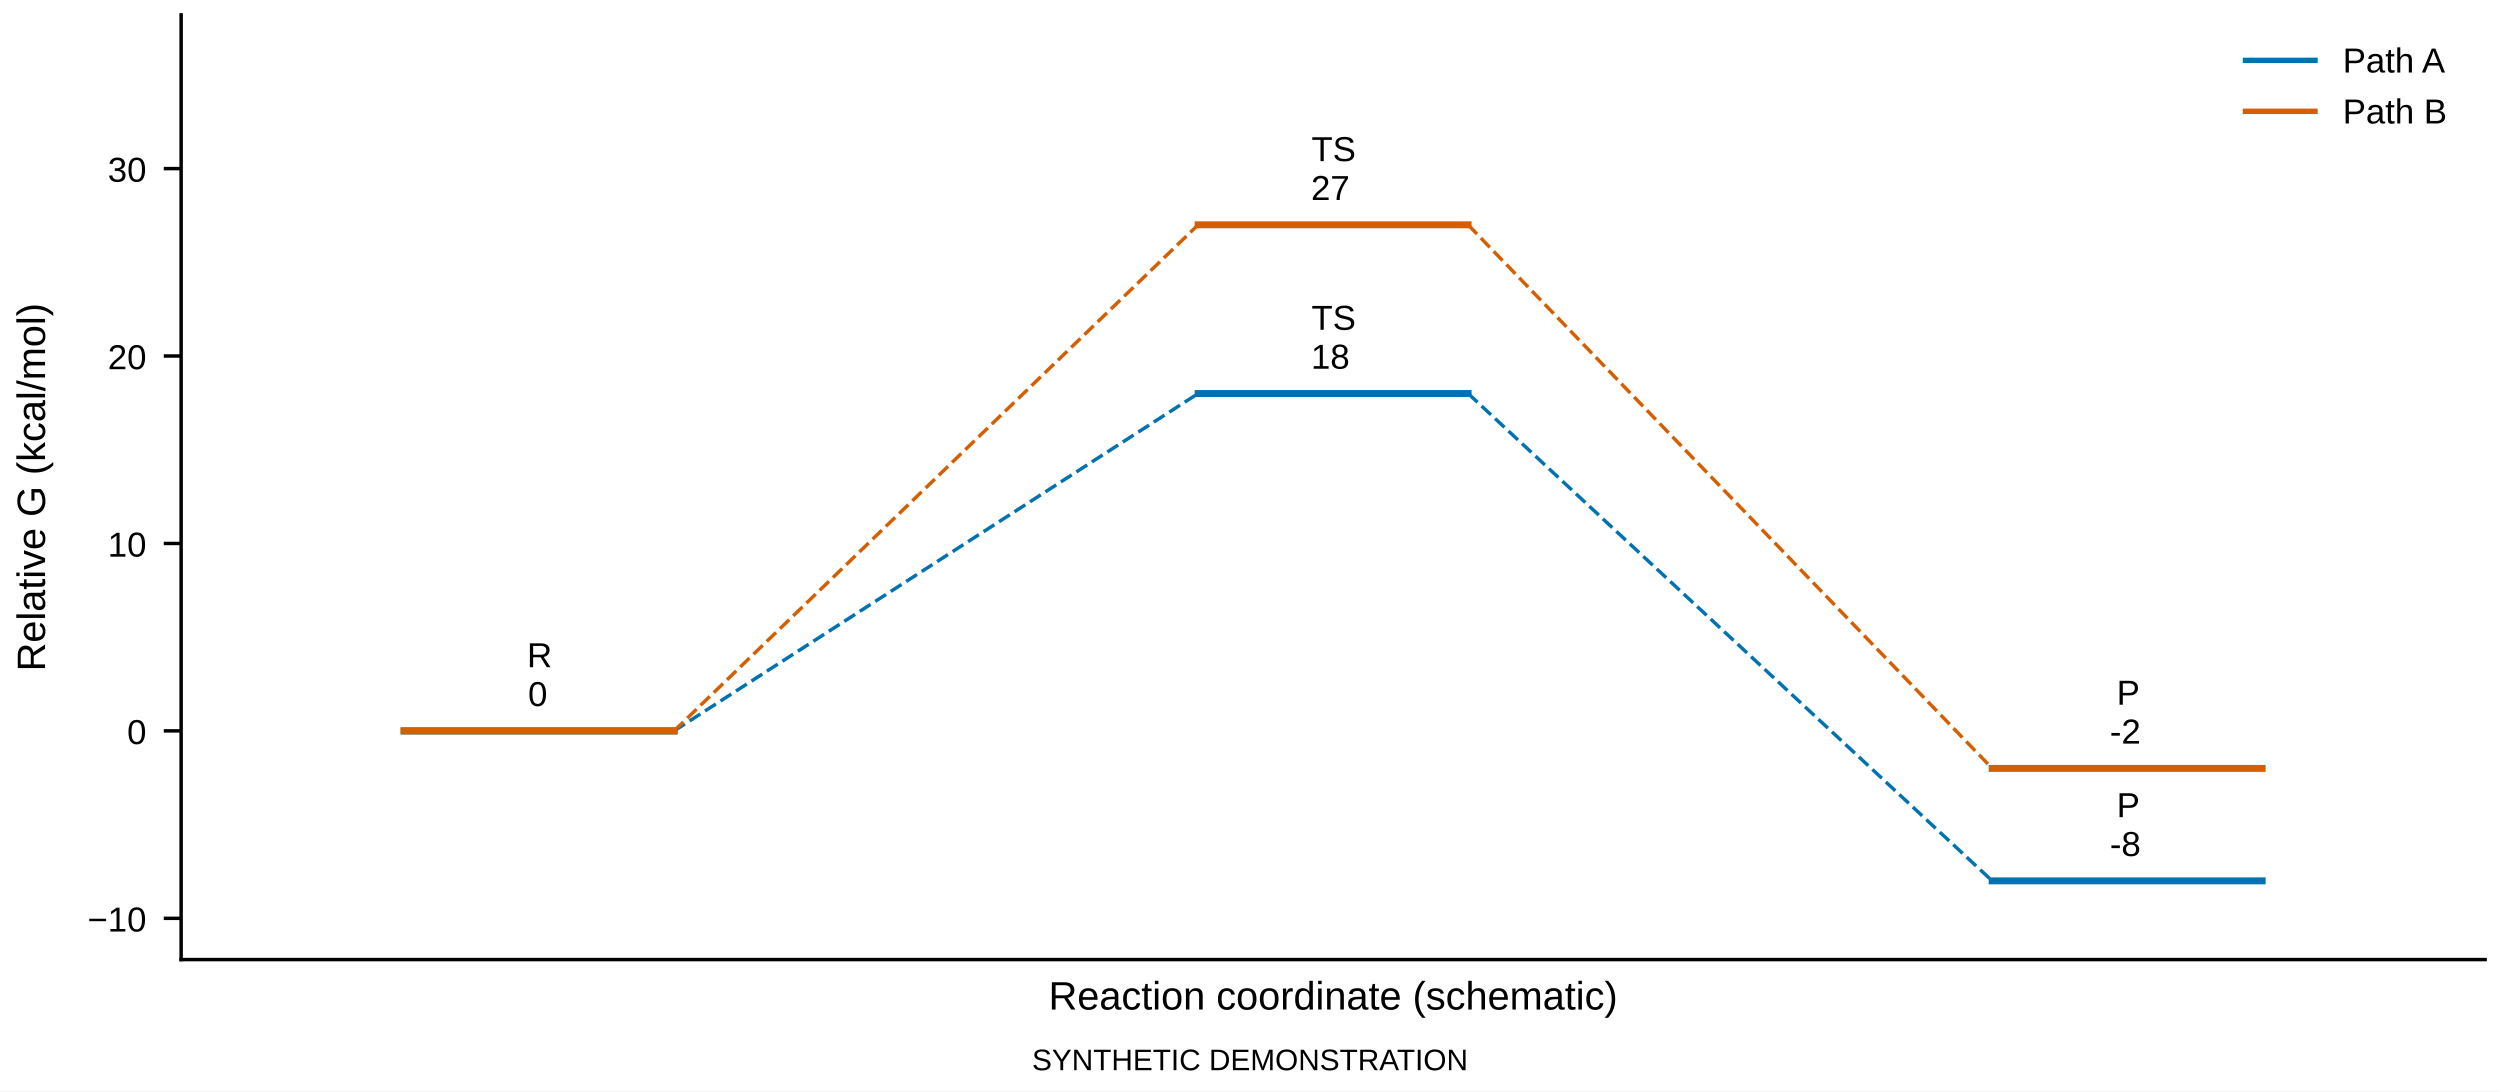
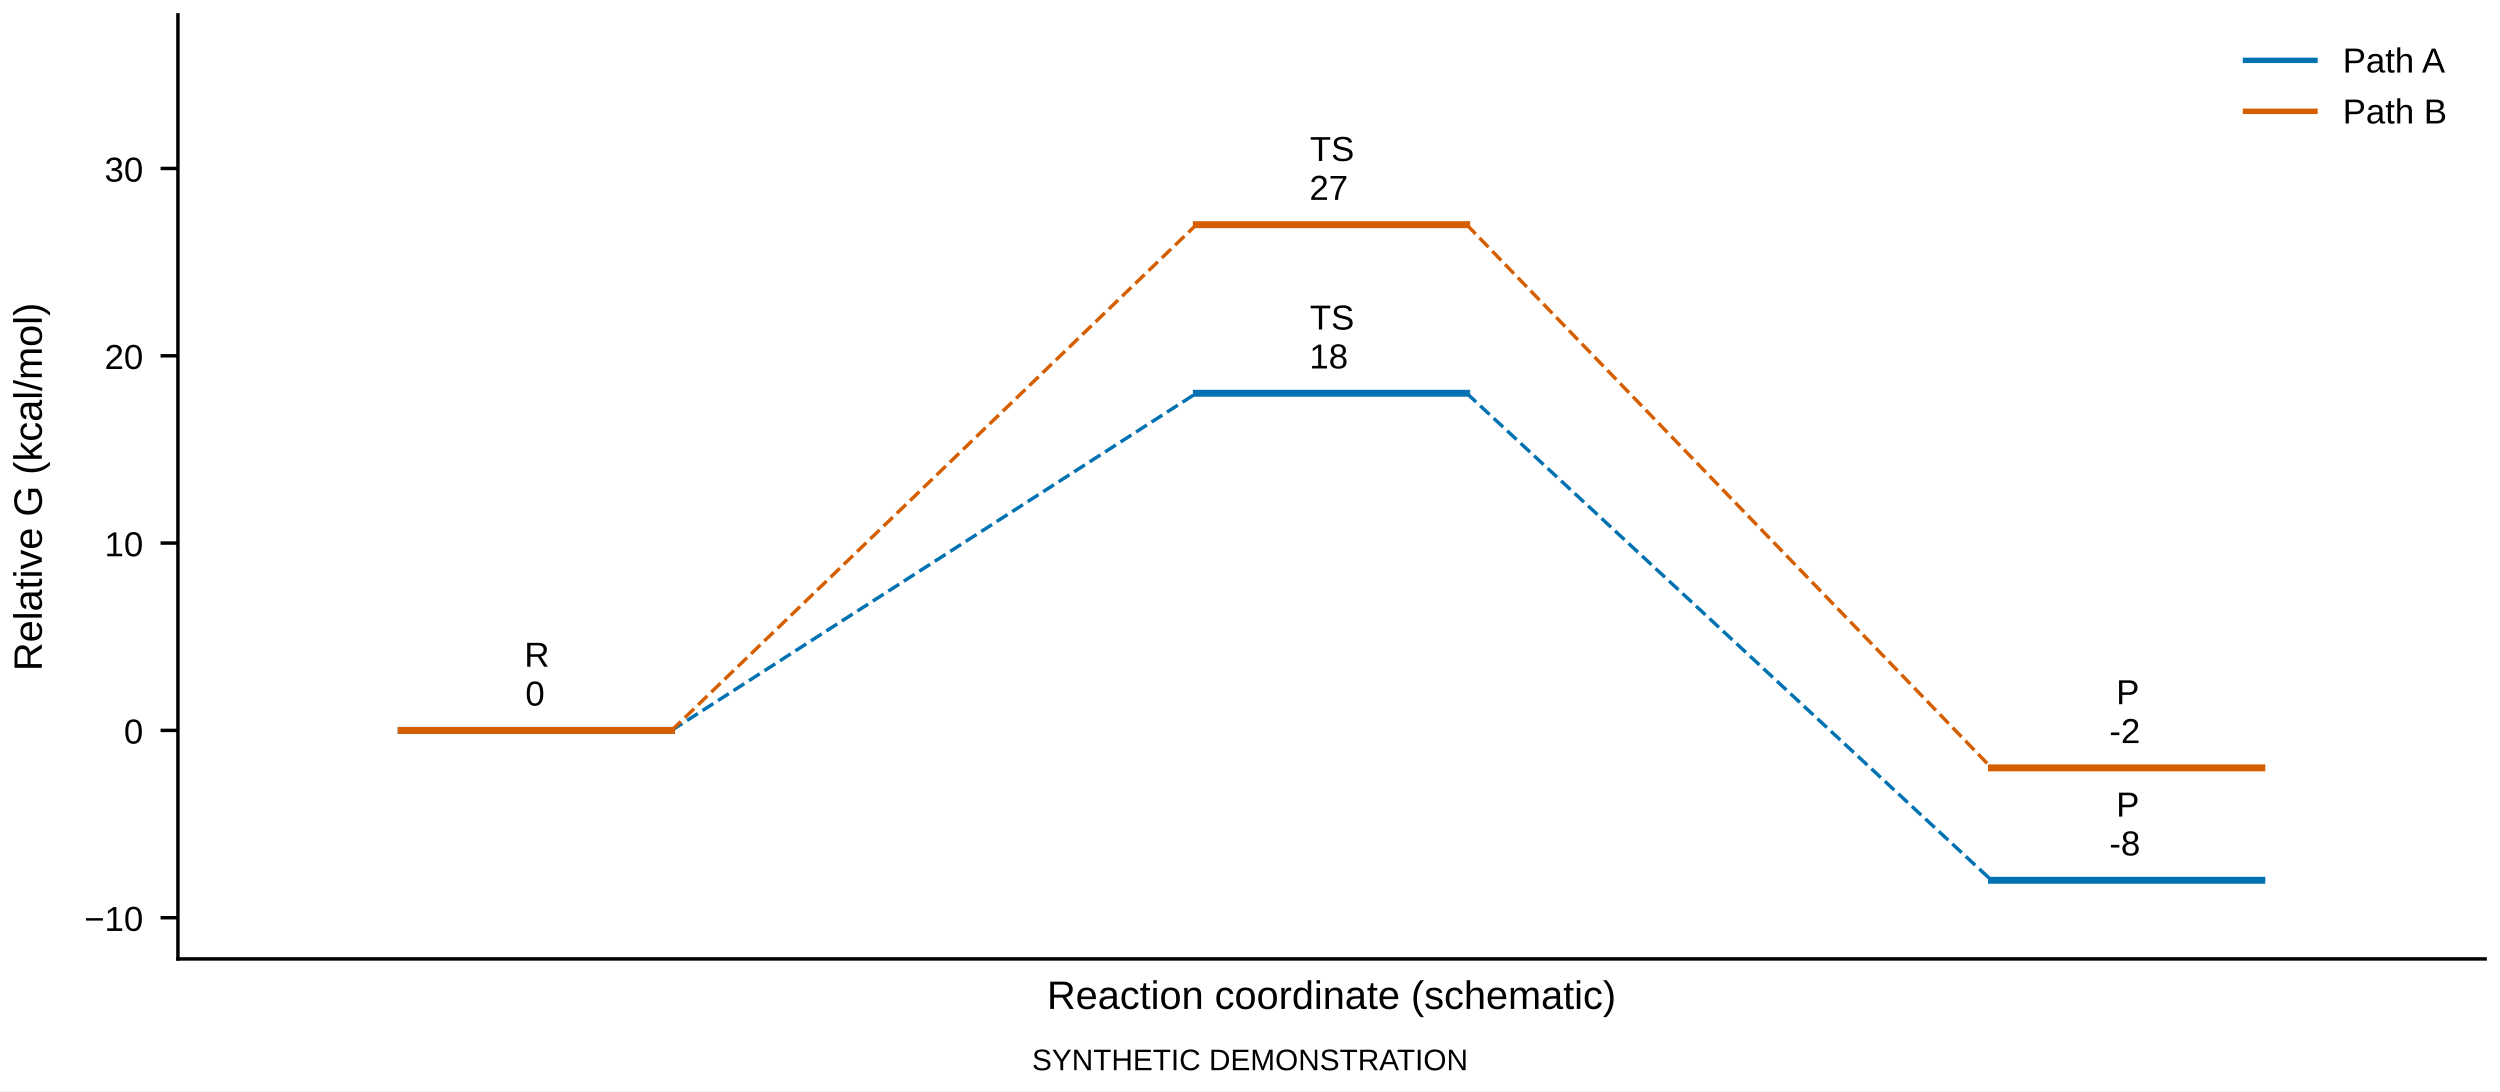
<svg xmlns="http://www.w3.org/2000/svg" xmlns:xlink="http://www.w3.org/1999/xlink" width="504pt" height="220pt" viewBox="0 0 504 220" version="1.1">
  <defs>
    <style type="text/css">*{stroke-linejoin: round; stroke-linecap: butt}</style>
  </defs>
  <g id="figure_1">
    <g id="patch_1">
      <path d="M 0 220  L 504 220  L 504 0  L 0 0  z " style="fill: #ffffff" />
    </g>
    <g id="axes_1">
      <g id="patch_2">
-         <path d="M 36.516 193.45  L 501 193.45  L 501 3  L 36.516 3  z " style="fill: #ffffff" />
+         <path d="M 35.87 193.319  L 501 193.319  L 501 3  L 35.87 3  z " style="fill: #ffffff" />
      </g>
      <g id="matplotlib.axis_1">
        <g id="text_1">
-           <text style="font-size: 8px; font-family: 'Liberation Sans', 'DejaVu Sans', 'Arial', 'Helvetica', sans-serif; text-anchor: middle" x="268.758" y="203.529" transform="rotate(-0 268.7579 203.5287)">Reaction coordinate (schematic)</text>
+           <text style="font-size: 8px; font-family: 'Liberation Sans', 'DejaVu Sans', 'Arial', 'Helvetica', sans-serif; text-anchor: middle" x="268.435" y="203.398" transform="rotate(-0 268.435 203.398)">Reaction coordinate (schematic)</text>
        </g>
      </g>
      <g id="matplotlib.axis_2">
        <g id="ytick_1">
          <g id="line2d_1">
            <defs>
-               <path id="made27151ff" d="M 0 0  L -3.5 0  " style="stroke: #000000; stroke-width: 0.7" />
+               <path id="m30caa2e38b" d="M 0 0  L -3.5 0  " style="stroke: #000000; stroke-width: 0.7" />
            </defs>
            <g>
-               <use xlink:href="#made27151ff" x="36.516" y="185.137" style="stroke: #000000; stroke-width: 0.7" />
+               <use xlink:href="#m30caa2e38b" x="35.87" y="185.012" style="stroke: #000000; stroke-width: 0.7" />
            </g>
          </g>
          <g id="text_2">
-             <text style="font-size: 7px; font-family: 'Liberation Sans', 'DejaVu Sans', 'Arial', 'Helvetica', sans-serif; text-anchor: end" x="29.516" y="187.796" transform="rotate(-0 29.51602 187.7961)">−10</text>
+             <text style="font-size: 7px; font-family: 'Liberation Sans', 'DejaVu Sans', 'Arial', 'Helvetica', sans-serif; text-anchor: end" x="28.87" y="187.671" transform="rotate(-0 28.87024 187.6712)">−10</text>
          </g>
        </g>
        <g id="ytick_2">
          <g id="line2d_2">
            <g>
-               <use xlink:href="#made27151ff" x="36.516" y="147.349" style="stroke: #000000; stroke-width: 0.7" />
+               <use xlink:href="#m30caa2e38b" x="35.87" y="147.25" style="stroke: #000000; stroke-width: 0.7" />
            </g>
          </g>
          <g id="text_3">
-             <text style="font-size: 7px; font-family: 'Liberation Sans', 'DejaVu Sans', 'Arial', 'Helvetica', sans-serif; text-anchor: end" x="29.516" y="150.008" transform="rotate(-0 29.51602 150.0084)">0</text>
+             <text style="font-size: 7px; font-family: 'Liberation Sans', 'DejaVu Sans', 'Arial', 'Helvetica', sans-serif; text-anchor: end" x="28.87" y="149.909" transform="rotate(-0 28.87024 149.9094)">0</text>
          </g>
        </g>
        <g id="ytick_3">
          <g id="line2d_3">
            <g>
-               <use xlink:href="#made27151ff" x="36.516" y="109.561" style="stroke: #000000; stroke-width: 0.7" />
+               <use xlink:href="#m30caa2e38b" x="35.87" y="109.488" style="stroke: #000000; stroke-width: 0.7" />
            </g>
          </g>
          <g id="text_4">
-             <text style="font-size: 7px; font-family: 'Liberation Sans', 'DejaVu Sans', 'Arial', 'Helvetica', sans-serif; text-anchor: end" x="29.516" y="112.221" transform="rotate(-0 29.51602 112.2208)">10</text>
+             <text style="font-size: 7px; font-family: 'Liberation Sans', 'DejaVu Sans', 'Arial', 'Helvetica', sans-serif; text-anchor: end" x="28.87" y="112.148" transform="rotate(-0 28.87024 112.1477)">10</text>
          </g>
        </g>
        <g id="ytick_4">
          <g id="line2d_4">
            <g>
-               <use xlink:href="#made27151ff" x="36.516" y="71.774" style="stroke: #000000; stroke-width: 0.7" />
+               <use xlink:href="#m30caa2e38b" x="35.87" y="71.727" style="stroke: #000000; stroke-width: 0.7" />
            </g>
          </g>
          <g id="text_5">
-             <text style="font-size: 7px; font-family: 'Liberation Sans', 'DejaVu Sans', 'Arial', 'Helvetica', sans-serif; text-anchor: end" x="29.516" y="74.433" transform="rotate(-0 29.51602 74.43318)">20</text>
+             <text style="font-size: 7px; font-family: 'Liberation Sans', 'DejaVu Sans', 'Arial', 'Helvetica', sans-serif; text-anchor: end" x="28.87" y="74.386" transform="rotate(-0 28.87024 74.38601)">20</text>
          </g>
        </g>
        <g id="ytick_5">
          <g id="line2d_5">
            <g>
-               <use xlink:href="#made27151ff" x="36.516" y="33.986" style="stroke: #000000; stroke-width: 0.7" />
+               <use xlink:href="#m30caa2e38b" x="35.87" y="33.965" style="stroke: #000000; stroke-width: 0.7" />
            </g>
          </g>
          <g id="text_6">
-             <text style="font-size: 7px; font-family: 'Liberation Sans', 'DejaVu Sans', 'Arial', 'Helvetica', sans-serif; text-anchor: end" x="29.516" y="36.646" transform="rotate(-0 29.51602 36.64555)">30</text>
+             <text style="font-size: 7px; font-family: 'Liberation Sans', 'DejaVu Sans', 'Arial', 'Helvetica', sans-serif; text-anchor: end" x="28.87" y="36.624" transform="rotate(-0 28.87024 36.6243)">30</text>
          </g>
        </g>
        <g id="text_7">
-           <text style="font-size: 8px; font-family: 'Liberation Sans', 'DejaVu Sans', 'Arial', 'Helvetica', sans-serif; text-anchor: middle" x="9.079" y="98.225" transform="rotate(-90 9.07899 98.22507)">Relative G (kcal/mol)</text>
+           <text style="font-size: 8px; font-family: 'Liberation Sans', 'DejaVu Sans', 'Arial', 'Helvetica', sans-serif; text-anchor: middle" x="8.433" y="98.16" transform="rotate(-90 8.433209 98.15976)">Relative G (kcal/mol)</text>
        </g>
      </g>
      <g id="line2d_6" />
      <g id="line2d_7">
-         <path d="M 81.466 147.349  L 135.893 147.349  " clip-path="url(#p5b7e5f9d28)" style="fill: none; stroke: #0072b2; stroke-width: 1.4; stroke-linecap: square" />
+         <path d="M 80.883 147.25  L 135.385 147.25  " clip-path="url(#pfd97a51c92)" style="fill: none; stroke: #0072b2; stroke-width: 1.4; stroke-linecap: square" />
      </g>
      <g id="line2d_8">
-         <path d="M 241.545 79.331  L 295.971 79.331  " clip-path="url(#p5b7e5f9d28)" style="fill: none; stroke: #0072b2; stroke-width: 1.4; stroke-linecap: square" />
+         <path d="M 241.184 79.279  L 295.686 79.279  " clip-path="url(#pfd97a51c92)" style="fill: none; stroke: #0072b2; stroke-width: 1.4; stroke-linecap: square" />
      </g>
      <g id="line2d_9">
-         <path d="M 135.893 147.349  L 241.545 79.331  " clip-path="url(#p5b7e5f9d28)" style="fill: none; stroke-dasharray: 2.59,1.12; stroke-dashoffset: 0; stroke: #0072b2; stroke-width: 0.7" />
+         <path d="M 135.385 147.25  L 241.184 79.279  " clip-path="url(#pfd97a51c92)" style="fill: none; stroke-dasharray: 2.59,1.12; stroke-dashoffset: 0; stroke: #0072b2; stroke-width: 0.7" />
      </g>
      <g id="line2d_10">
-         <path d="M 401.623 177.579  L 456.05 177.579  " clip-path="url(#p5b7e5f9d28)" style="fill: none; stroke: #0072b2; stroke-width: 1.4; stroke-linecap: square" />
+         <path d="M 401.485 177.459  L 455.987 177.459  " clip-path="url(#pfd97a51c92)" style="fill: none; stroke: #0072b2; stroke-width: 1.4; stroke-linecap: square" />
      </g>
      <g id="line2d_11">
-         <path d="M 295.971 79.331  L 401.623 177.579  " clip-path="url(#p5b7e5f9d28)" style="fill: none; stroke-dasharray: 2.59,1.12; stroke-dashoffset: 0; stroke: #0072b2; stroke-width: 0.7" />
+         <path d="M 295.686 79.279  L 401.485 177.459  " clip-path="url(#pfd97a51c92)" style="fill: none; stroke-dasharray: 2.59,1.12; stroke-dashoffset: 0; stroke: #0072b2; stroke-width: 0.7" />
      </g>
      <g id="line2d_12" />
      <g id="line2d_13">
-         <path d="M 81.466 147.349  L 135.893 147.349  " clip-path="url(#p5b7e5f9d28)" style="fill: none; stroke: #d55e00; stroke-width: 1.4; stroke-linecap: square" />
+         <path d="M 80.883 147.25  L 135.385 147.25  " clip-path="url(#pfd97a51c92)" style="fill: none; stroke: #d55e00; stroke-width: 1.4; stroke-linecap: square" />
      </g>
      <g id="line2d_14">
-         <path d="M 241.545 45.322  L 295.971 45.322  " clip-path="url(#p5b7e5f9d28)" style="fill: none; stroke: #d55e00; stroke-width: 1.4; stroke-linecap: square" />
+         <path d="M 241.184 45.293  L 295.686 45.293  " clip-path="url(#pfd97a51c92)" style="fill: none; stroke: #d55e00; stroke-width: 1.4; stroke-linecap: square" />
      </g>
      <g id="line2d_15">
-         <path d="M 135.893 147.349  L 241.545 45.322  " clip-path="url(#p5b7e5f9d28)" style="fill: none; stroke-dasharray: 2.59,1.12; stroke-dashoffset: 0; stroke: #d55e00; stroke-width: 0.7" />
+         <path d="M 135.385 147.25  L 241.184 45.293  " clip-path="url(#pfd97a51c92)" style="fill: none; stroke-dasharray: 2.59,1.12; stroke-dashoffset: 0; stroke: #d55e00; stroke-width: 0.7" />
      </g>
      <g id="line2d_16">
-         <path d="M 401.623 154.907  L 456.05 154.907  " clip-path="url(#p5b7e5f9d28)" style="fill: none; stroke: #d55e00; stroke-width: 1.4; stroke-linecap: square" />
+         <path d="M 401.485 154.802  L 455.987 154.802  " clip-path="url(#pfd97a51c92)" style="fill: none; stroke: #d55e00; stroke-width: 1.4; stroke-linecap: square" />
      </g>
      <g id="line2d_17">
-         <path d="M 295.971 45.322  L 401.623 154.907  " clip-path="url(#p5b7e5f9d28)" style="fill: none; stroke-dasharray: 2.59,1.12; stroke-dashoffset: 0; stroke: #d55e00; stroke-width: 0.7" />
+         <path d="M 295.686 45.293  L 401.485 154.802  " clip-path="url(#pfd97a51c92)" style="fill: none; stroke-dasharray: 2.59,1.12; stroke-dashoffset: 0; stroke: #d55e00; stroke-width: 0.7" />
      </g>
      <g id="patch_3">
-         <path d="M 36.516 193.45  L 36.516 3  " style="fill: none; stroke: #000000; stroke-width: 0.7; stroke-linejoin: miter; stroke-linecap: square" />
+         <path d="M 35.87 193.319  L 35.87 3  " style="fill: none; stroke: #000000; stroke-width: 0.7; stroke-linejoin: miter; stroke-linecap: square" />
      </g>
      <g id="patch_4">
-         <path d="M 36.516 193.45  L 501 193.45  " style="fill: none; stroke: #000000; stroke-width: 0.7; stroke-linejoin: miter; stroke-linecap: square" />
+         <path d="M 35.87 193.319  L 501 193.319  " style="fill: none; stroke: #000000; stroke-width: 0.7; stroke-linejoin: miter; stroke-linecap: square" />
      </g>
      <g id="text_8">
-         <text style="font-size: 7px; font-family: 'Liberation Sans', 'DejaVu Sans', 'Arial', 'Helvetica', sans-serif" transform="translate(106.2475 134.5105)">R</text>
-         <text style="font-size: 7px; font-family: 'Liberation Sans', 'DejaVu Sans', 'Arial', 'Helvetica', sans-serif" transform="translate(106.4525 142.349)">0</text>
+         <text style="font-size: 7px; font-family: 'Liberation Sans', 'DejaVu Sans', 'Arial', 'Helvetica', sans-serif" transform="translate(105.702 134.4115)">R</text>
+         <text style="font-size: 7px; font-family: 'Liberation Sans', 'DejaVu Sans', 'Arial', 'Helvetica', sans-serif" transform="translate(105.9071 142.25)">0</text>
      </g>
      <g id="text_9">
-         <text style="font-size: 7px; font-family: 'Liberation Sans', 'DejaVu Sans', 'Arial', 'Helvetica', sans-serif" transform="translate(264.3982 66.49279)">TS</text>
-         <text style="font-size: 7px; font-family: 'Liberation Sans', 'DejaVu Sans', 'Arial', 'Helvetica', sans-serif" transform="translate(264.3041 74.33126)">18</text>
+         <text style="font-size: 7px; font-family: 'Liberation Sans', 'DejaVu Sans', 'Arial', 'Helvetica', sans-serif" transform="translate(264.0753 66.44043)">TS</text>
+         <text style="font-size: 7px; font-family: 'Liberation Sans', 'DejaVu Sans', 'Arial', 'Helvetica', sans-serif" transform="translate(263.9812 74.2789)">18</text>
      </g>
      <g id="text_10">
-         <text style="font-size: 7px; font-family: 'Liberation Sans', 'DejaVu Sans', 'Arial', 'Helvetica', sans-serif" transform="translate(426.726 164.7406)">P</text>
-         <text style="font-size: 7px; font-family: 'Liberation Sans', 'DejaVu Sans', 'Arial', 'Helvetica', sans-serif" transform="translate(425.3468 172.5791)">-8</text>
+         <text style="font-size: 7px; font-family: 'Liberation Sans', 'DejaVu Sans', 'Arial', 'Helvetica', sans-serif" transform="translate(426.6257 164.6209)">P</text>
+         <text style="font-size: 7px; font-family: 'Liberation Sans', 'DejaVu Sans', 'Arial', 'Helvetica', sans-serif" transform="translate(425.2464 172.4594)">-8</text>
      </g>
      <g id="text_11">
-         <text style="font-size: 7px; font-family: 'Liberation Sans', 'DejaVu Sans', 'Arial', 'Helvetica', sans-serif" transform="translate(264.3982 32.48392)">TS</text>
-         <text style="font-size: 7px; font-family: 'Liberation Sans', 'DejaVu Sans', 'Arial', 'Helvetica', sans-serif" transform="translate(264.3041 40.32239)">27</text>
+         <text style="font-size: 7px; font-family: 'Liberation Sans', 'DejaVu Sans', 'Arial', 'Helvetica', sans-serif" transform="translate(264.0753 32.45489)">TS</text>
+         <text style="font-size: 7px; font-family: 'Liberation Sans', 'DejaVu Sans', 'Arial', 'Helvetica', sans-serif" transform="translate(263.9812 40.29336)">27</text>
      </g>
      <g id="text_12">
-         <text style="font-size: 7px; font-family: 'Liberation Sans', 'DejaVu Sans', 'Arial', 'Helvetica', sans-serif" transform="translate(426.726 142.0681)">P</text>
-         <text style="font-size: 7px; font-family: 'Liberation Sans', 'DejaVu Sans', 'Arial', 'Helvetica', sans-serif" transform="translate(425.3468 149.9065)">-2</text>
+         <text style="font-size: 7px; font-family: 'Liberation Sans', 'DejaVu Sans', 'Arial', 'Helvetica', sans-serif" transform="translate(426.6257 141.9639)">P</text>
+         <text style="font-size: 7px; font-family: 'Liberation Sans', 'DejaVu Sans', 'Arial', 'Helvetica', sans-serif" transform="translate(425.2464 149.8023)">-2</text>
      </g>
      <g id="legend_1">
        <g id="line2d_18">
          <path d="M 452.696 12.169  L 459.696 12.169  L 466.696 12.169  " style="fill: none; stroke: #0072b2; stroke-width: 1.1; stroke-linecap: square" />
        </g>
        <g id="text_13">
          <text style="font-size: 7px; font-family: 'Liberation Sans', 'DejaVu Sans', 'Arial', 'Helvetica', sans-serif; text-anchor: start" x="472.296" y="14.619" transform="rotate(-0 472.2965 14.61915)">Path A</text>
        </g>
        <g id="line2d_19">
          <path d="M 452.696 22.444  L 459.696 22.444  L 466.696 22.444  " style="fill: none; stroke: #d55e00; stroke-width: 1.1; stroke-linecap: square" />
        </g>
        <g id="text_14">
          <text style="font-size: 7px; font-family: 'Liberation Sans', 'DejaVu Sans', 'Arial', 'Helvetica', sans-serif; text-anchor: start" x="472.296" y="24.894" transform="rotate(-0 472.2965 24.89383)">Path B</text>
        </g>
      </g>
    </g>
    <g id="text_15">
      <text style="font-size: 6px; font-family: 'Liberation Sans', 'DejaVu Sans', 'Arial', 'Helvetica', sans-serif; text-anchor: middle" x="252" y="215.752" transform="rotate(-0 252 215.7519)">SYNTHETIC DEMONSTRATION</text>
    </g>
  </g>
  <defs>
-     <clipPath id="p5b7e5f9d28">
-       <rect x="36.516" y="3" width="464.484" height="190.45" />
+     <clipPath id="pfd97a51c92">
+       <rect x="35.87" y="3" width="465.13" height="190.319" />
    </clipPath>
  </defs>
</svg>
